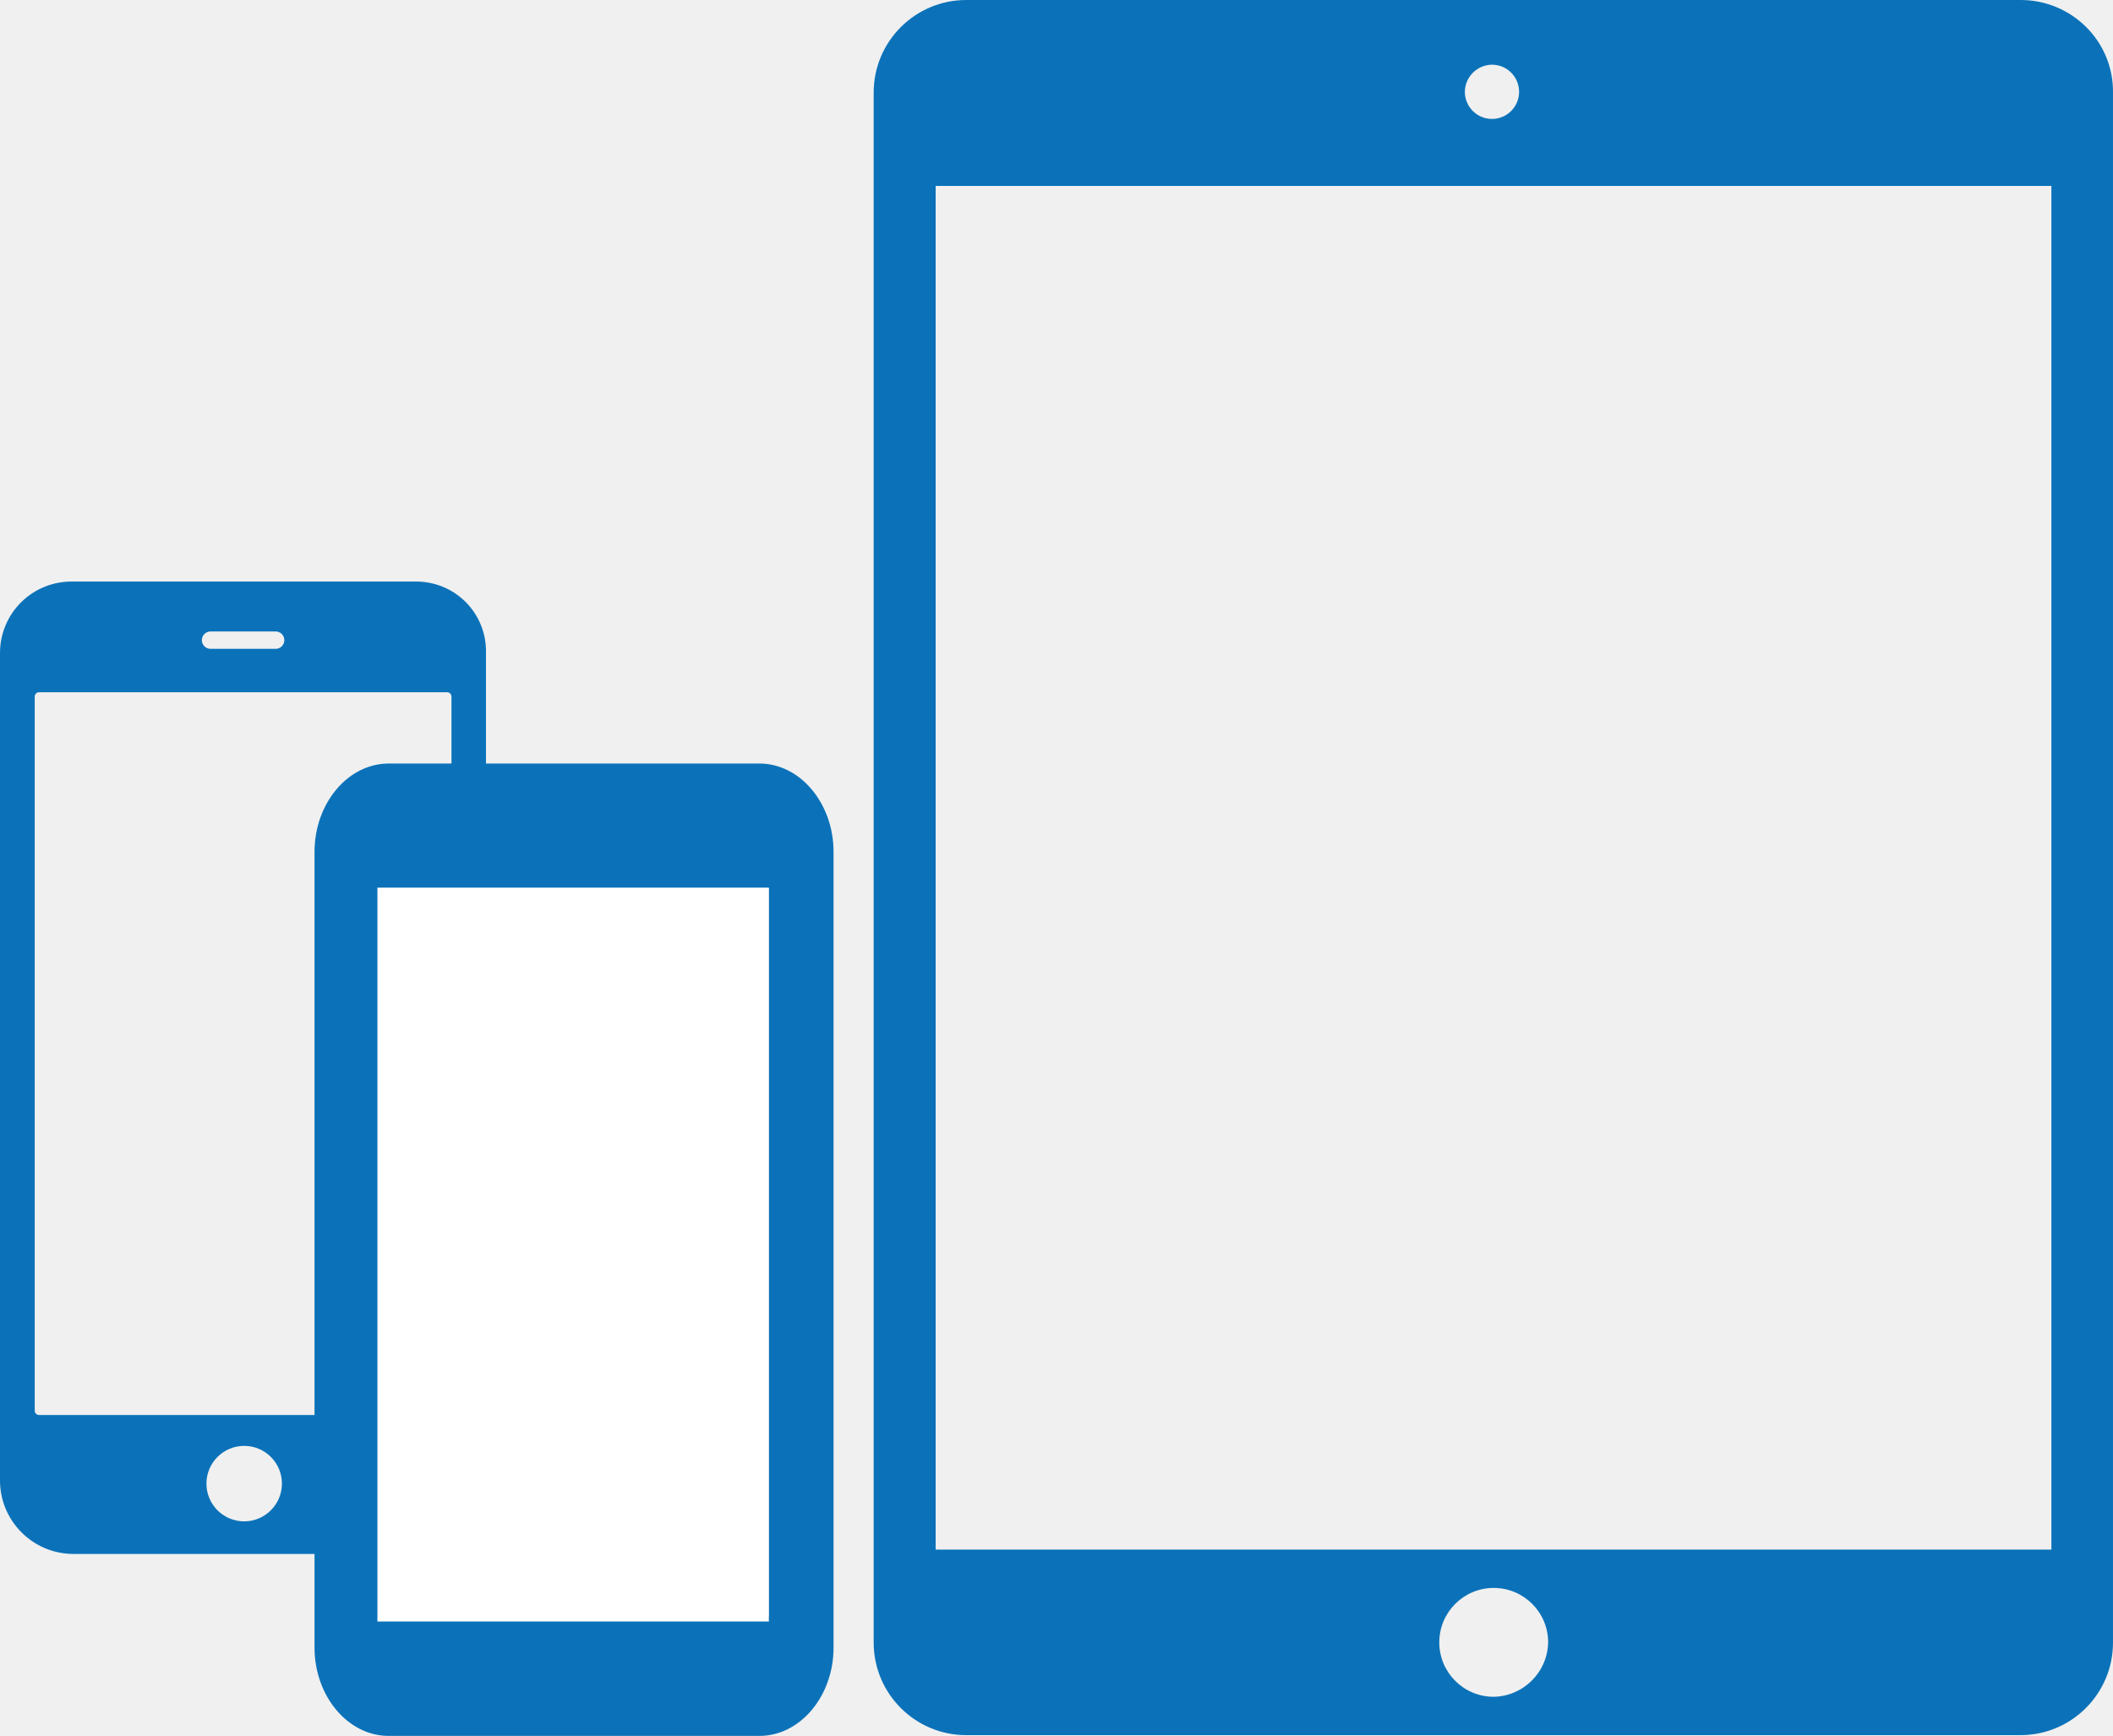
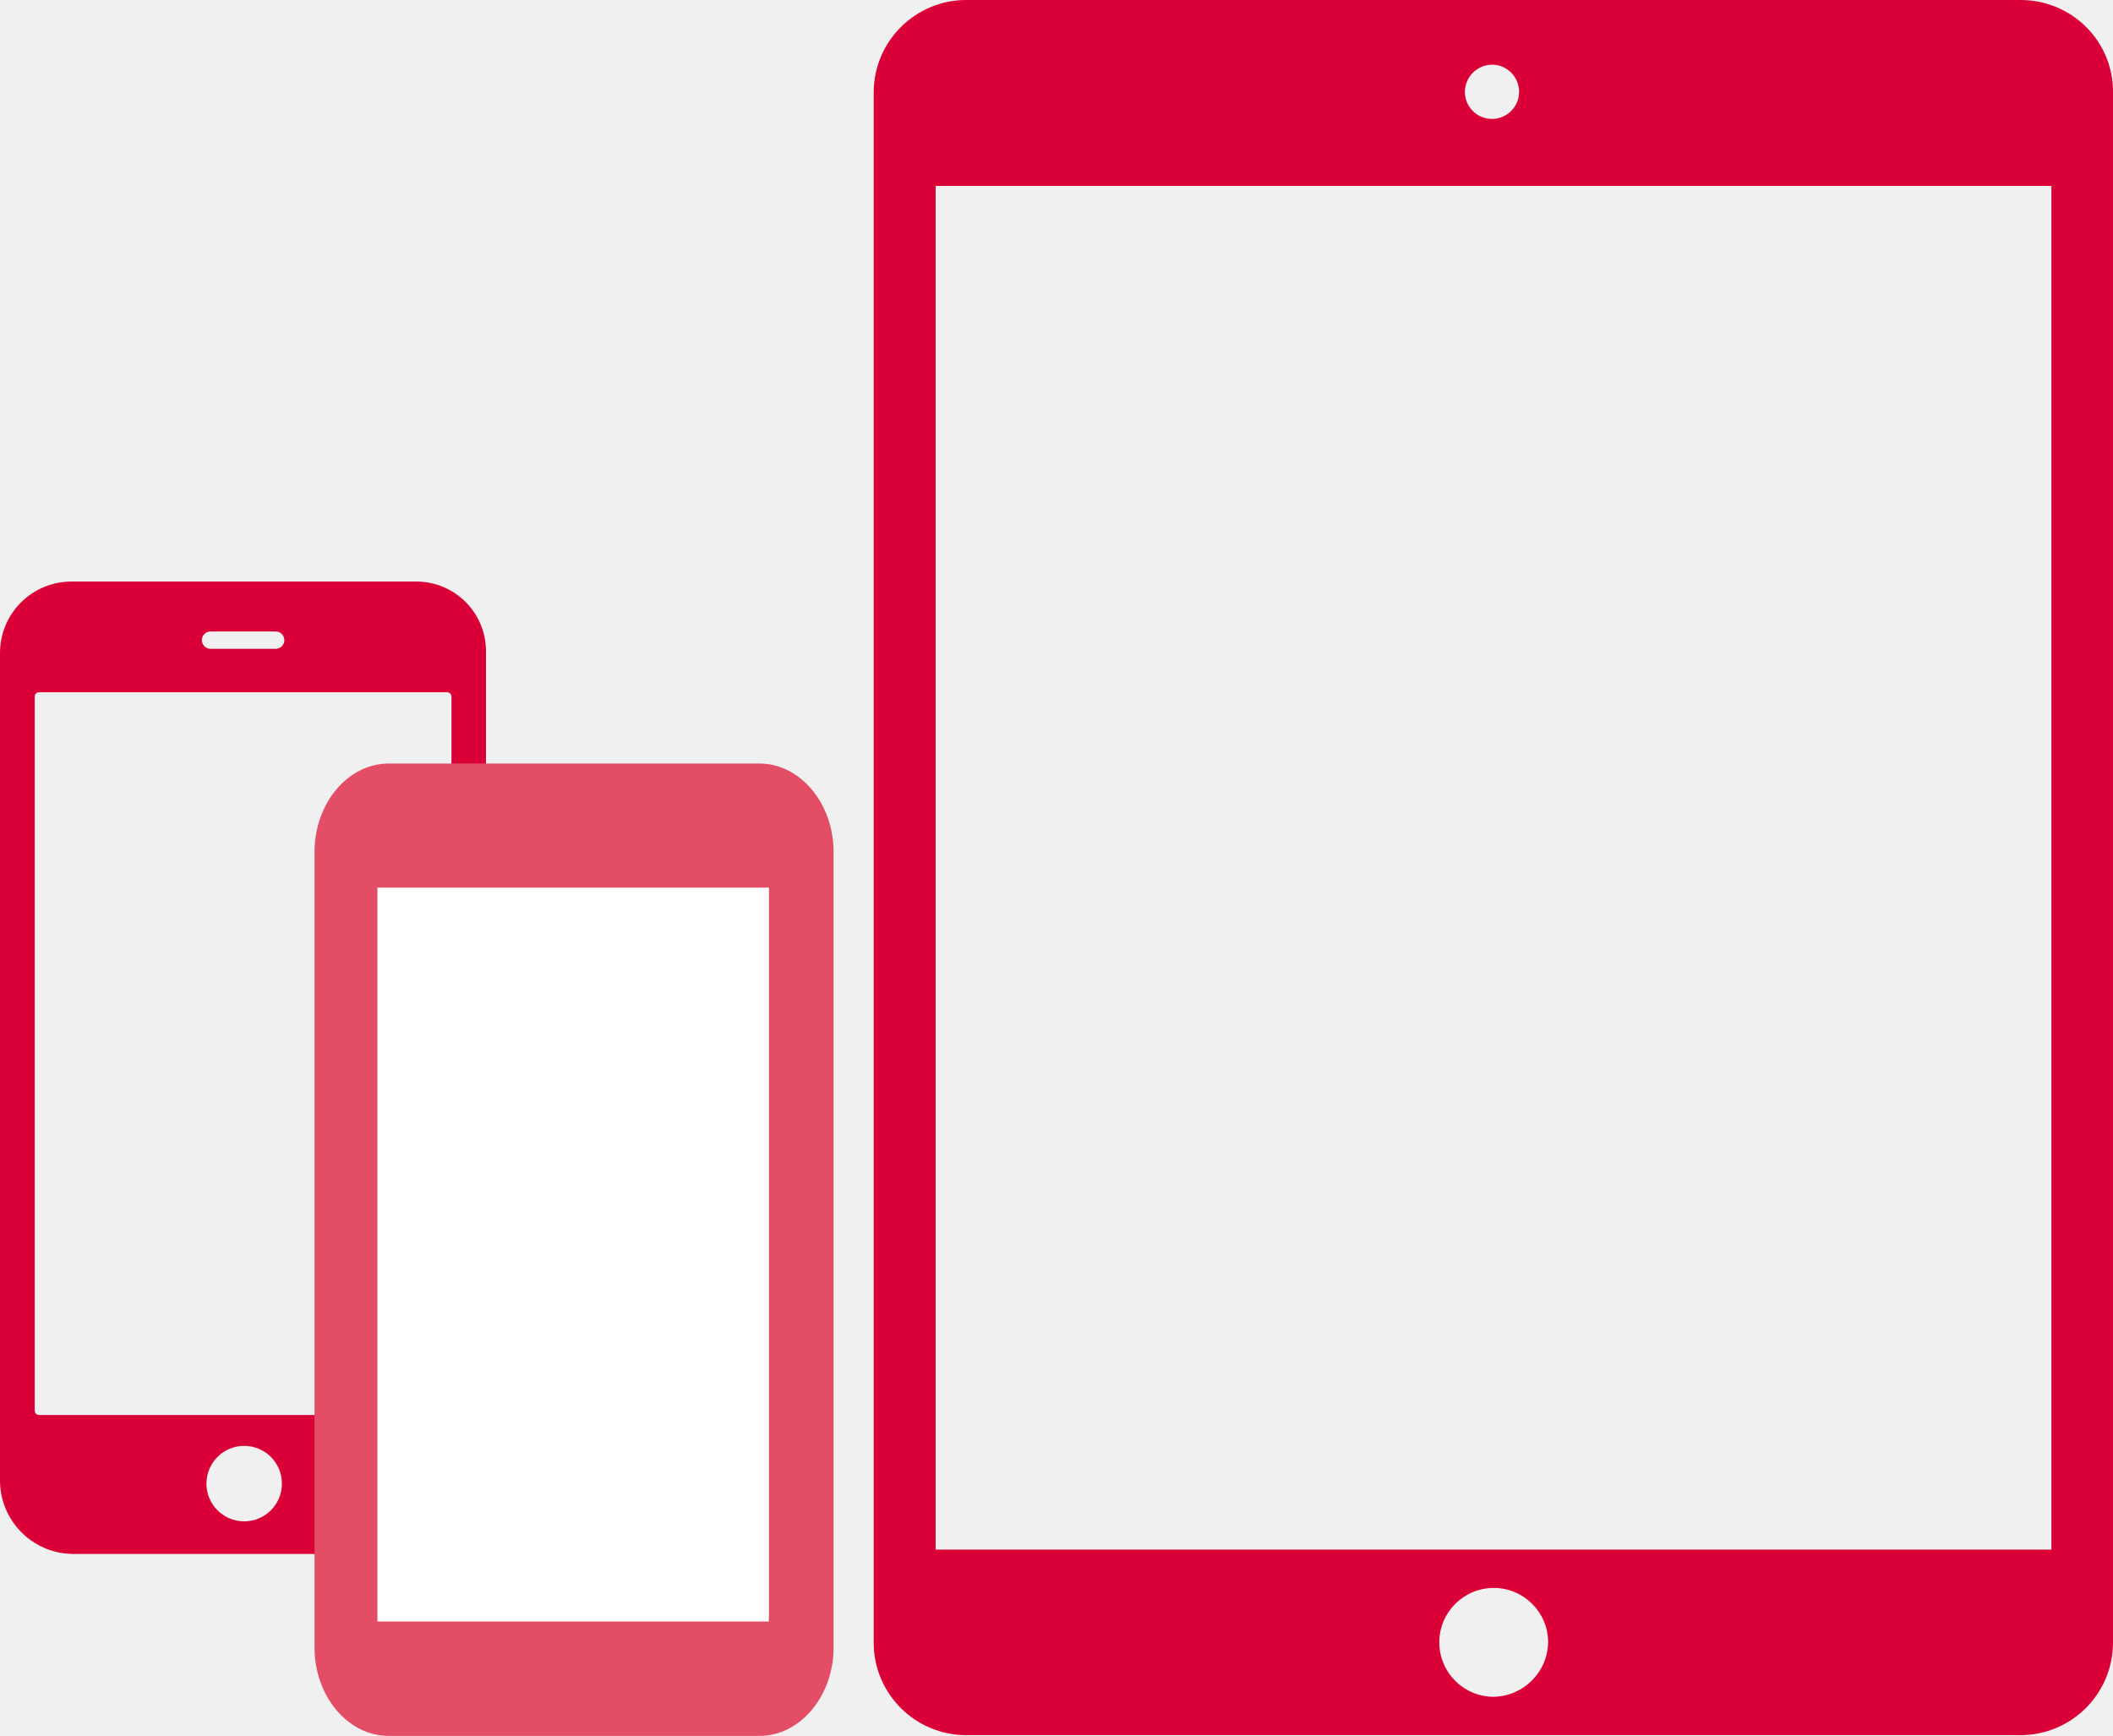
<svg xmlns="http://www.w3.org/2000/svg" width="302.314" height="248.368">
-   <path d="M59.531 83.207H10.279A10.218 10.218 0 0 0 0 93.424v118.317a10.52 10.52 0 0 0 10.279 10.589H59.5c5.683 0 10.031-4.876 10.031-10.589V93.424a9.965 9.965 0 0 0-10-10.217zm-29.408 7.142h9.316a1.242 1.242 0 0 1 0 2.484h-9.316a1.242 1.242 0 1 1 0-2.484zm4.813 127.322a5.4 5.4 0 1 1 5.4-5.4 5.407 5.407 0 0 1-5.4 5.401zm29.036-15.217H5.59a.623.623 0 0 1-.621-.621V99.666a.623.623 0 0 1 .621-.621h58.382a.623.623 0 0 1 .621.621v102.168a.623.623 0 0 1-.621.621zM298.488 3.88A13.26 13.26 0 0 0 289.121 0H138.247A13.247 13.247 0 0 0 125 13.247v221.766a13.247 13.247 0 0 0 13.247 13.247h150.819a13.247 13.247 0 0 0 13.247-13.247V13.247a12.978 12.978 0 0 0-3.825-9.367zm-85.026 5.376a3.88 3.88 0 1 1-3.88 3.88 3.928 3.928 0 0 1 3.88-3.88zm.222 233.516a7.788 7.788 0 1 1 7.815-7.815 7.952 7.952 0 0 1-7.815 7.816zM293.5 221.71H133.868V26.605H293.5z" fill="#0b72b9" />
-   <path d="M108.652 109.245H55.609c-5.836 0-10.609 5.691-10.609 12.648v113.828c0 6.956 4.773 12.647 10.609 12.647h53.043c5.836 0 10.609-5.691 10.609-12.648V121.893c-.001-6.957-4.774-12.648-10.609-12.648zm1.326 122.013h-55.7V127.09h55.7z" fill="#0b72b9" />
+   <path d="M59.531 83.207H10.279A10.218 10.218 0 0 0 0 93.424v118.317a10.52 10.52 0 0 0 10.279 10.589H59.5c5.683 0 10.031-4.876 10.031-10.589V93.424a9.965 9.965 0 0 0-10-10.217zm-29.408 7.142h9.316a1.242 1.242 0 0 1 0 2.484h-9.316a1.242 1.242 0 1 1 0-2.484zm4.813 127.322a5.4 5.4 0 1 1 5.4-5.4 5.407 5.407 0 0 1-5.4 5.401zm29.036-15.217H5.59a.623.623 0 0 1-.621-.621V99.666a.623.623 0 0 1 .621-.621h58.382a.623.623 0 0 1 .621.621v102.168a.623.623 0 0 1-.621.621zM298.488 3.88A13.26 13.26 0 0 0 289.121 0H138.247A13.247 13.247 0 0 0 125 13.247v221.766a13.247 13.247 0 0 0 13.247 13.247h150.819a13.247 13.247 0 0 0 13.247-13.247V13.247a12.978 12.978 0 0 0-3.825-9.367zm-85.026 5.376a3.88 3.88 0 1 1-3.88 3.88 3.928 3.928 0 0 1 3.88-3.88zm.222 233.516a7.788 7.788 0 1 1 7.815-7.815 7.952 7.952 0 0 1-7.815 7.816zM293.5 221.71H133.868V26.605H293.5z" fill="#da0037" />
+   <path d="M108.652 109.245H55.609c-5.836 0-10.609 5.691-10.609 12.648v113.828c0 6.956 4.773 12.647 10.609 12.647h53.043c5.836 0 10.609-5.691 10.609-12.648V121.893c-.001-6.957-4.774-12.648-10.609-12.648zm1.326 122.013h-55.7V127.09h55.7z" fill="#e34d65" />
  <path fill="#fff" d="M54 127h56v105H54z" />
</svg>
